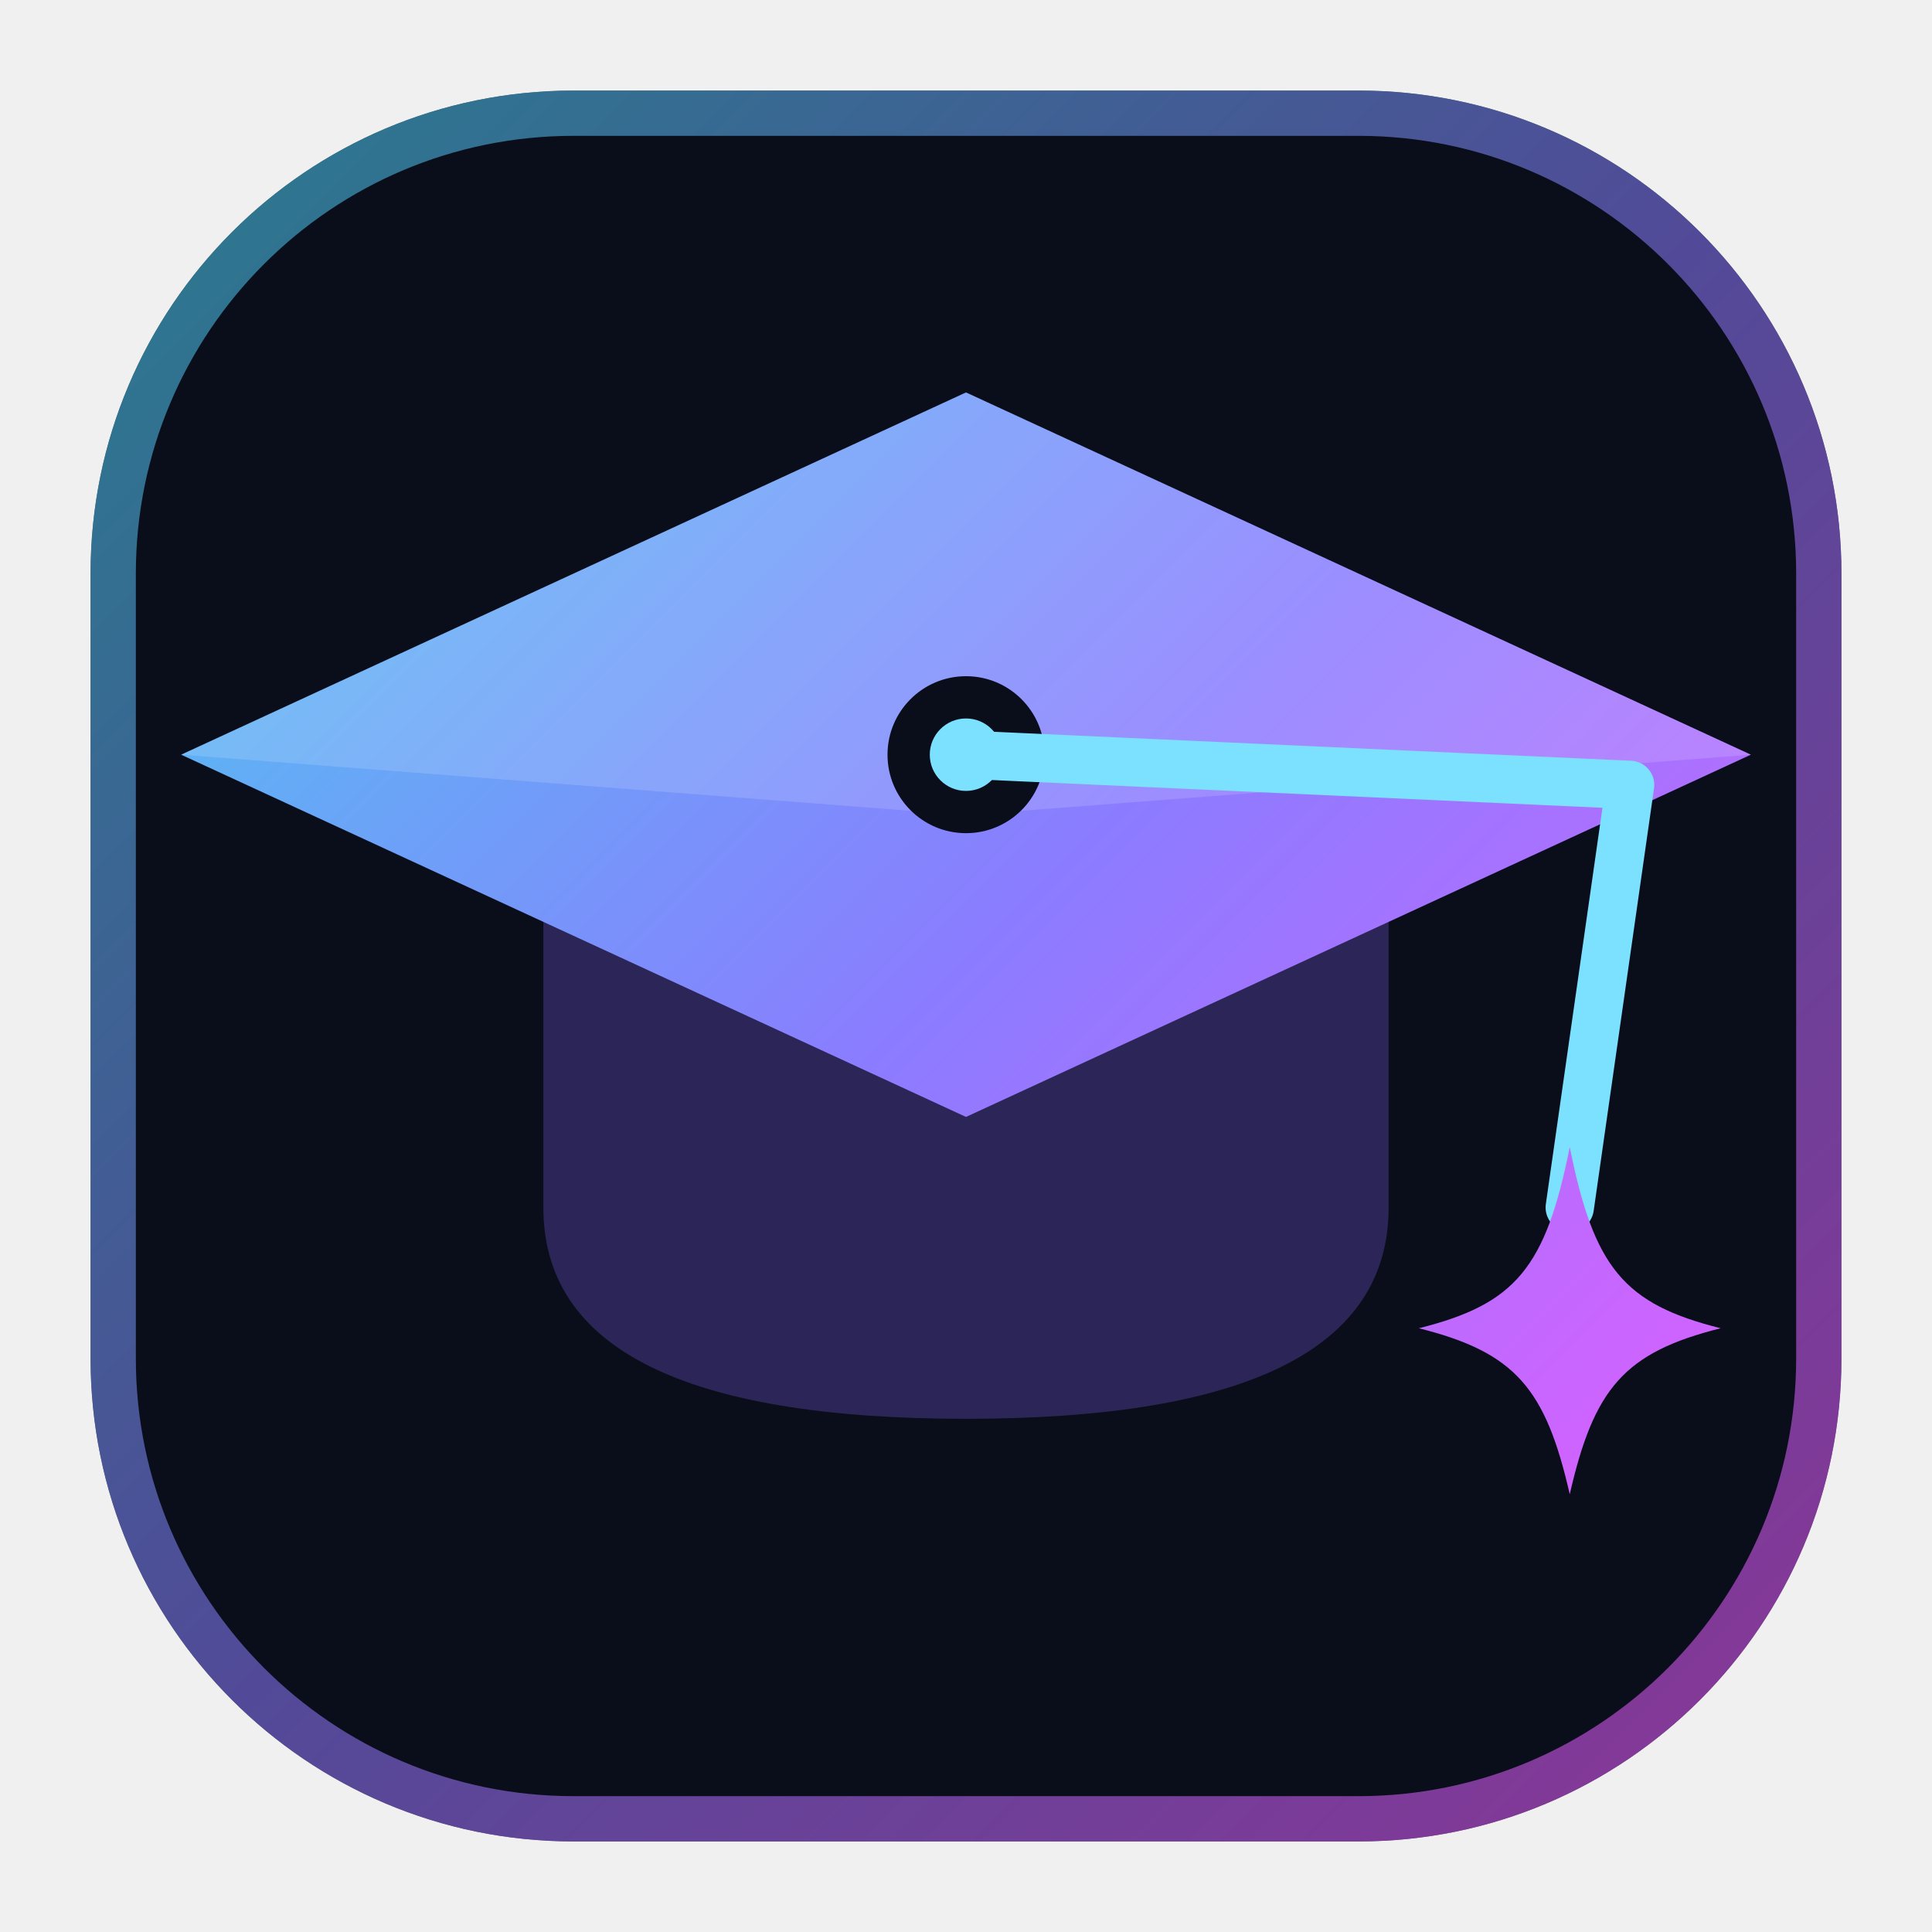
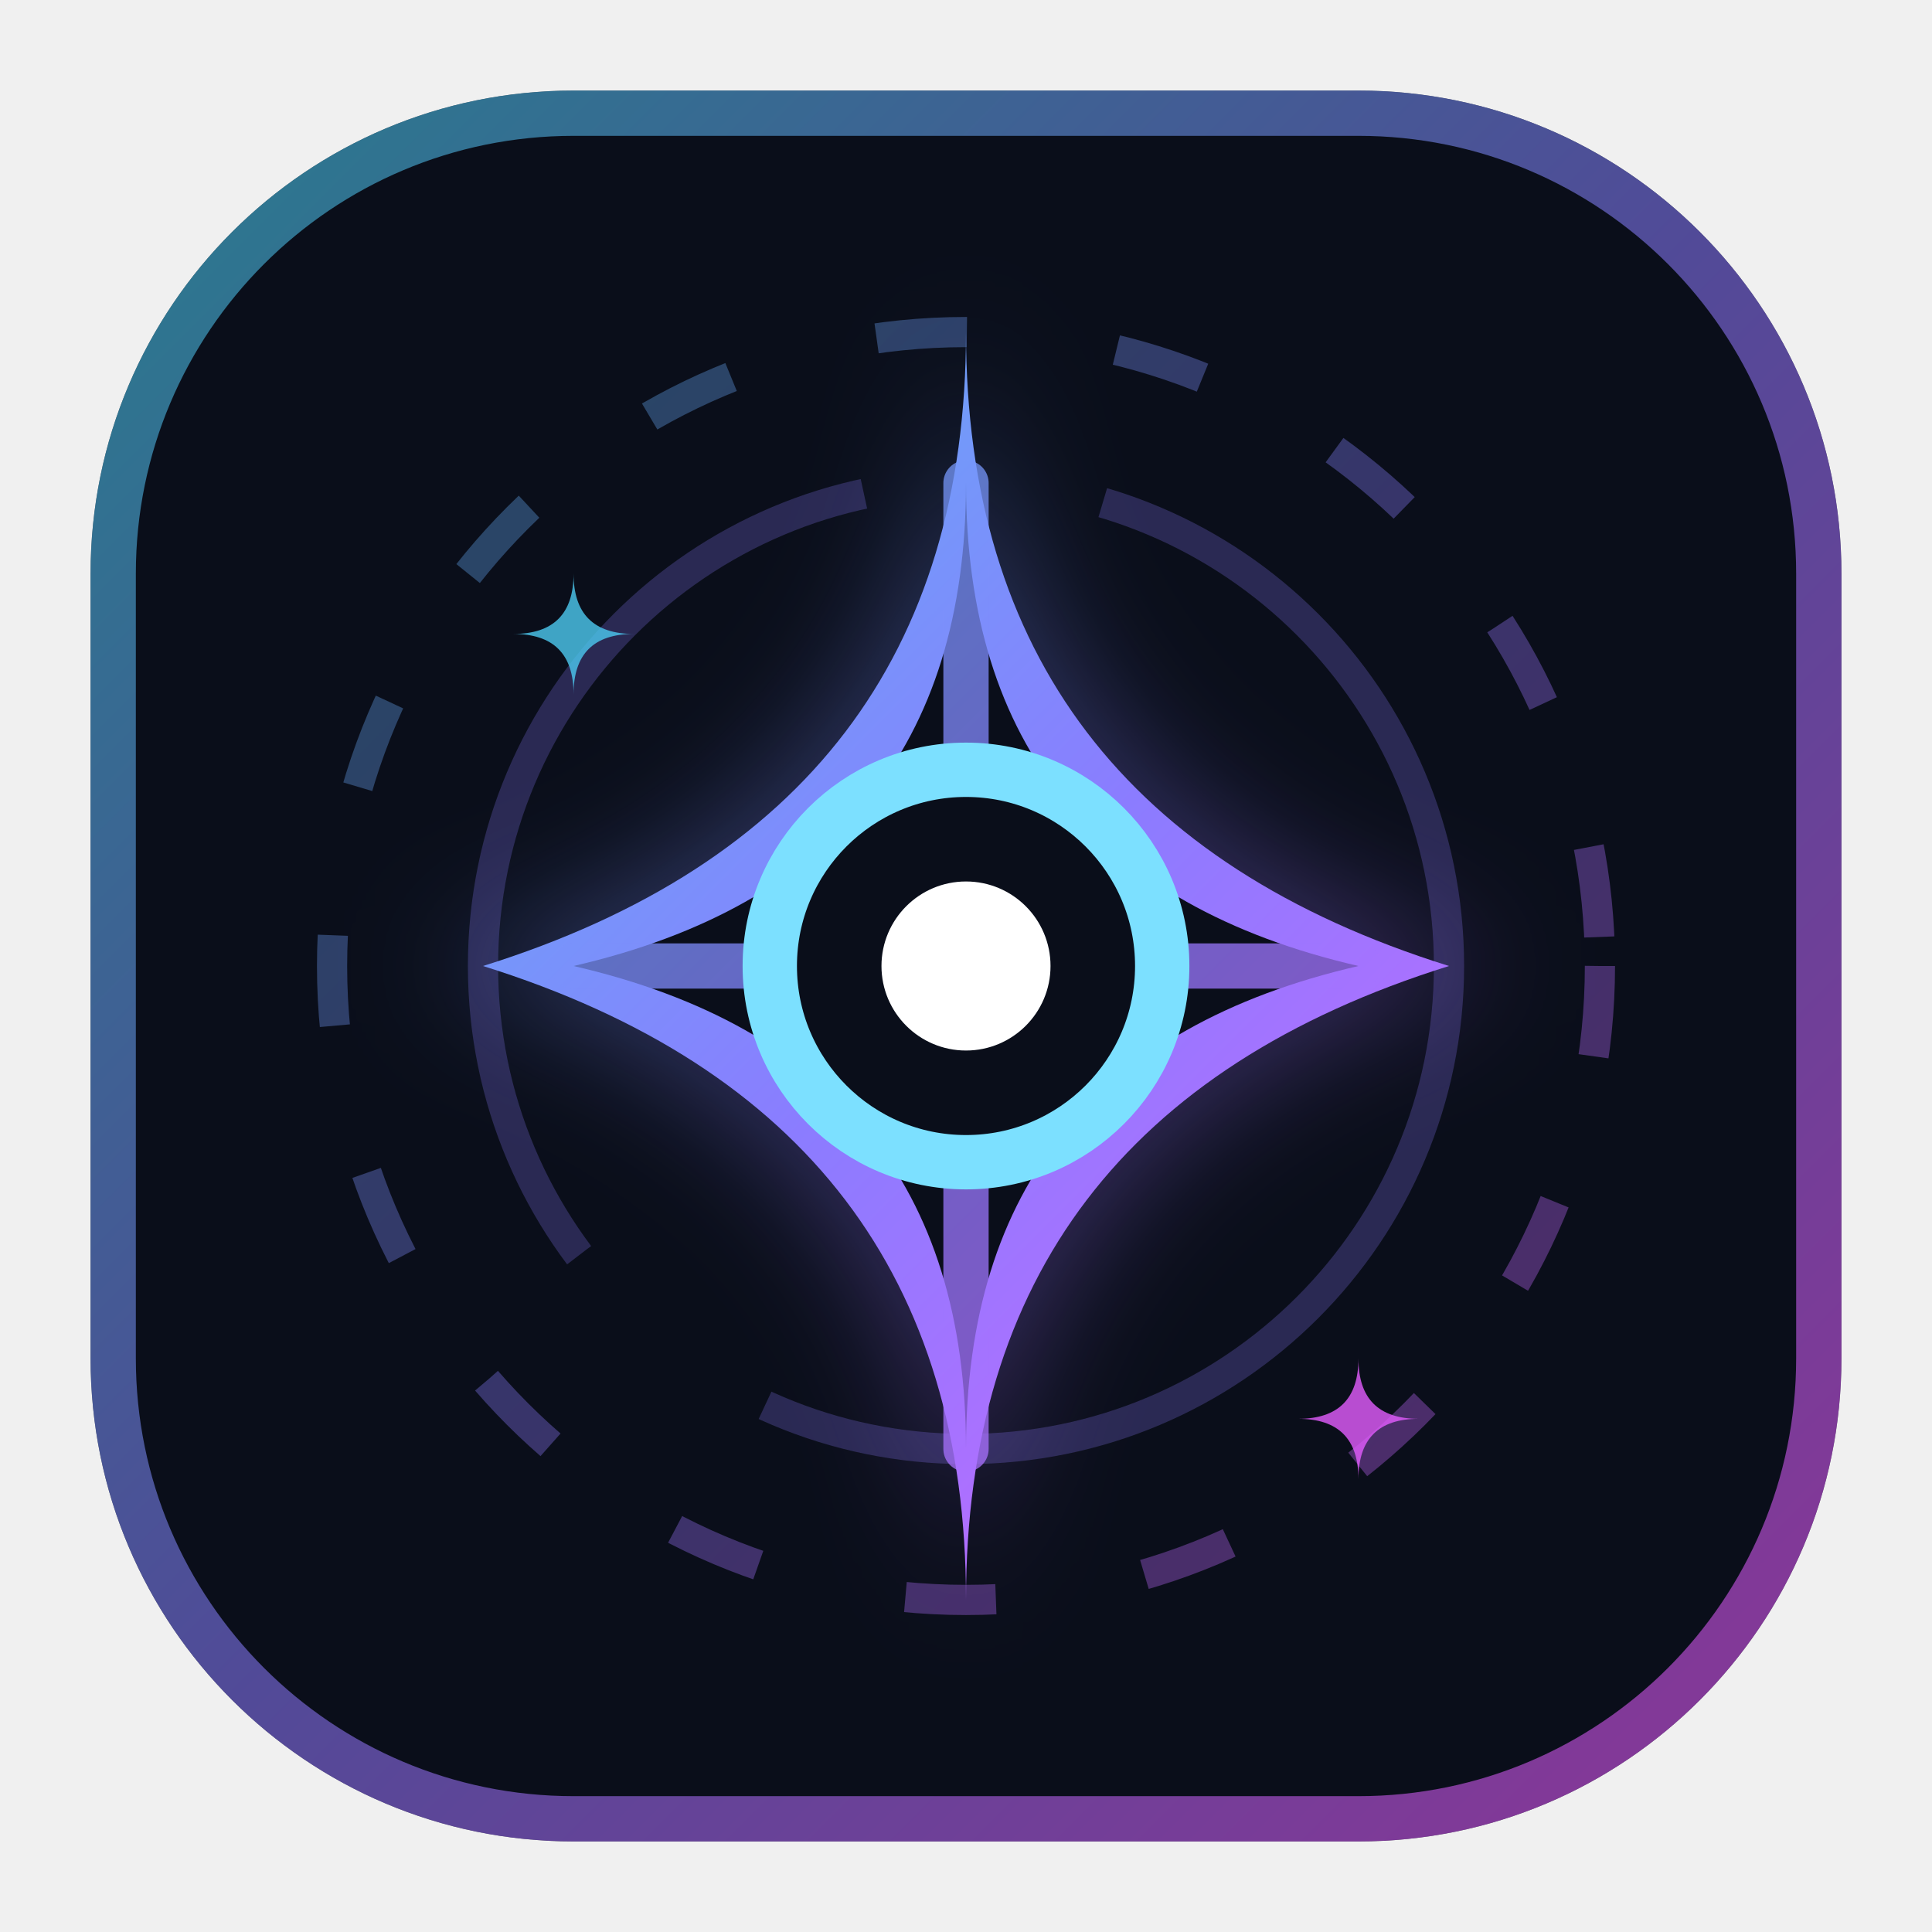
<svg xmlns="http://www.w3.org/2000/svg" viewBox="0 0 64 64" width="64" height="64" role="img" aria-label="Gacha Ustaad">
  <defs>
    <linearGradient id="gu-grad" x1="8" y1="8" x2="56" y2="56" gradientUnits="userSpaceOnUse">
      <stop offset="0" stop-color="#4CC9F0" />
      <stop offset="0.5" stop-color="#8B7CFF" />
      <stop offset="1" stop-color="#E45CFF" />
    </linearGradient>
  </defs>
  <rect x="3" y="3" width="58" height="58" rx="16" fill="#0A0E1A" />
  <rect x="3.75" y="3.75" width="56.5" height="56.5" rx="15.25" fill="none" stroke="url(#gu-grad)" stroke-opacity="0.55" stroke-width="1.5" />
-   <path d="M18 29 L18 40 Q18 47 32 47 Q46 47 46 40 L46 29 Z" fill="#2C2557" />
-   <path d="M32 13 L58 25 L32 37 L6 25 Z" fill="url(#gu-grad)" />
-   <path d="M32 13 L58 25 L32 27 L6 25 Z" fill="#ffffff" fill-opacity="0.14" />
-   <circle cx="32" cy="25" r="2.6" fill="#0A0E1A" />
-   <circle cx="32" cy="25" r="1.2" fill="#7CE0FF" />
-   <path d="M32 25 L54 26 L52 40" fill="none" stroke="#7CE0FF" stroke-width="1.6" stroke-linecap="round" stroke-linejoin="round" />
-   <path d="M52 38 C52.8 42 53.8 43.2 57 44 C53.8 44.8 52.8 46 52 49.5 C51.2 46 50.2 44.8 47 44 C50.2 43.2 51.2 42 52 38 Z" fill="url(#gu-grad)" />
+   <circle cx="32" cy="32" r="21" fill="none" stroke="url(#gu-grad)" stroke-width="1" stroke-dasharray="3 5" opacity="0.35" />
+   <circle cx="32" cy="32" r="16" fill="none" stroke="#8B7CFF" stroke-width="1" opacity="0.25" stroke-dasharray="32 8" />
+   <path d="M32 9 Q32 27 50 32 Q32 37 32 55 Q32 37 14 32 Q32 27 32 9 Z" fill="url(#gu-grad)" opacity="0.3" filter="blur(2px)" />
+   <path d="M32 11 Q32 27 48 32 Q32 37 32 53 Q32 37 16 32 Q32 27 32 11 Z" fill="url(#gu-grad)" />
+   <path d="M32 16 Q32 29 45 32 Q32 35 32 48 Q32 35 19 32 Q32 29 32 16 Z" fill="#0A0E1A" />
+   <line x1="32" y1="16" x2="32" y2="48" stroke="url(#gu-grad)" stroke-width="1.5" opacity="0.75" stroke-linecap="round" />
+   <line x1="19" y1="32" x2="45" y2="32" stroke="url(#gu-grad)" stroke-width="1.5" opacity="0.75" stroke-linecap="round" />
+   <circle cx="32" cy="32" r="6.5" fill="#0A0E1A" stroke="#7CE0FF" stroke-width="1.8" />
+   <circle cx="32" cy="32" r="2.8" fill="#ffffff" />
+   <path d="M19 19 Q19 21 21 21 Q19 21 19 23 Q19 21 17 21 Q19 21 19 19 Z" fill="#4CC9F0" opacity="0.8" />
+   <path d="M45 45 Q45 47 47 47 Q45 47 45 49 Q45 47 43 47 Q45 47 45 45 Z" fill="#E45CFF" opacity="0.8" />
</svg>
